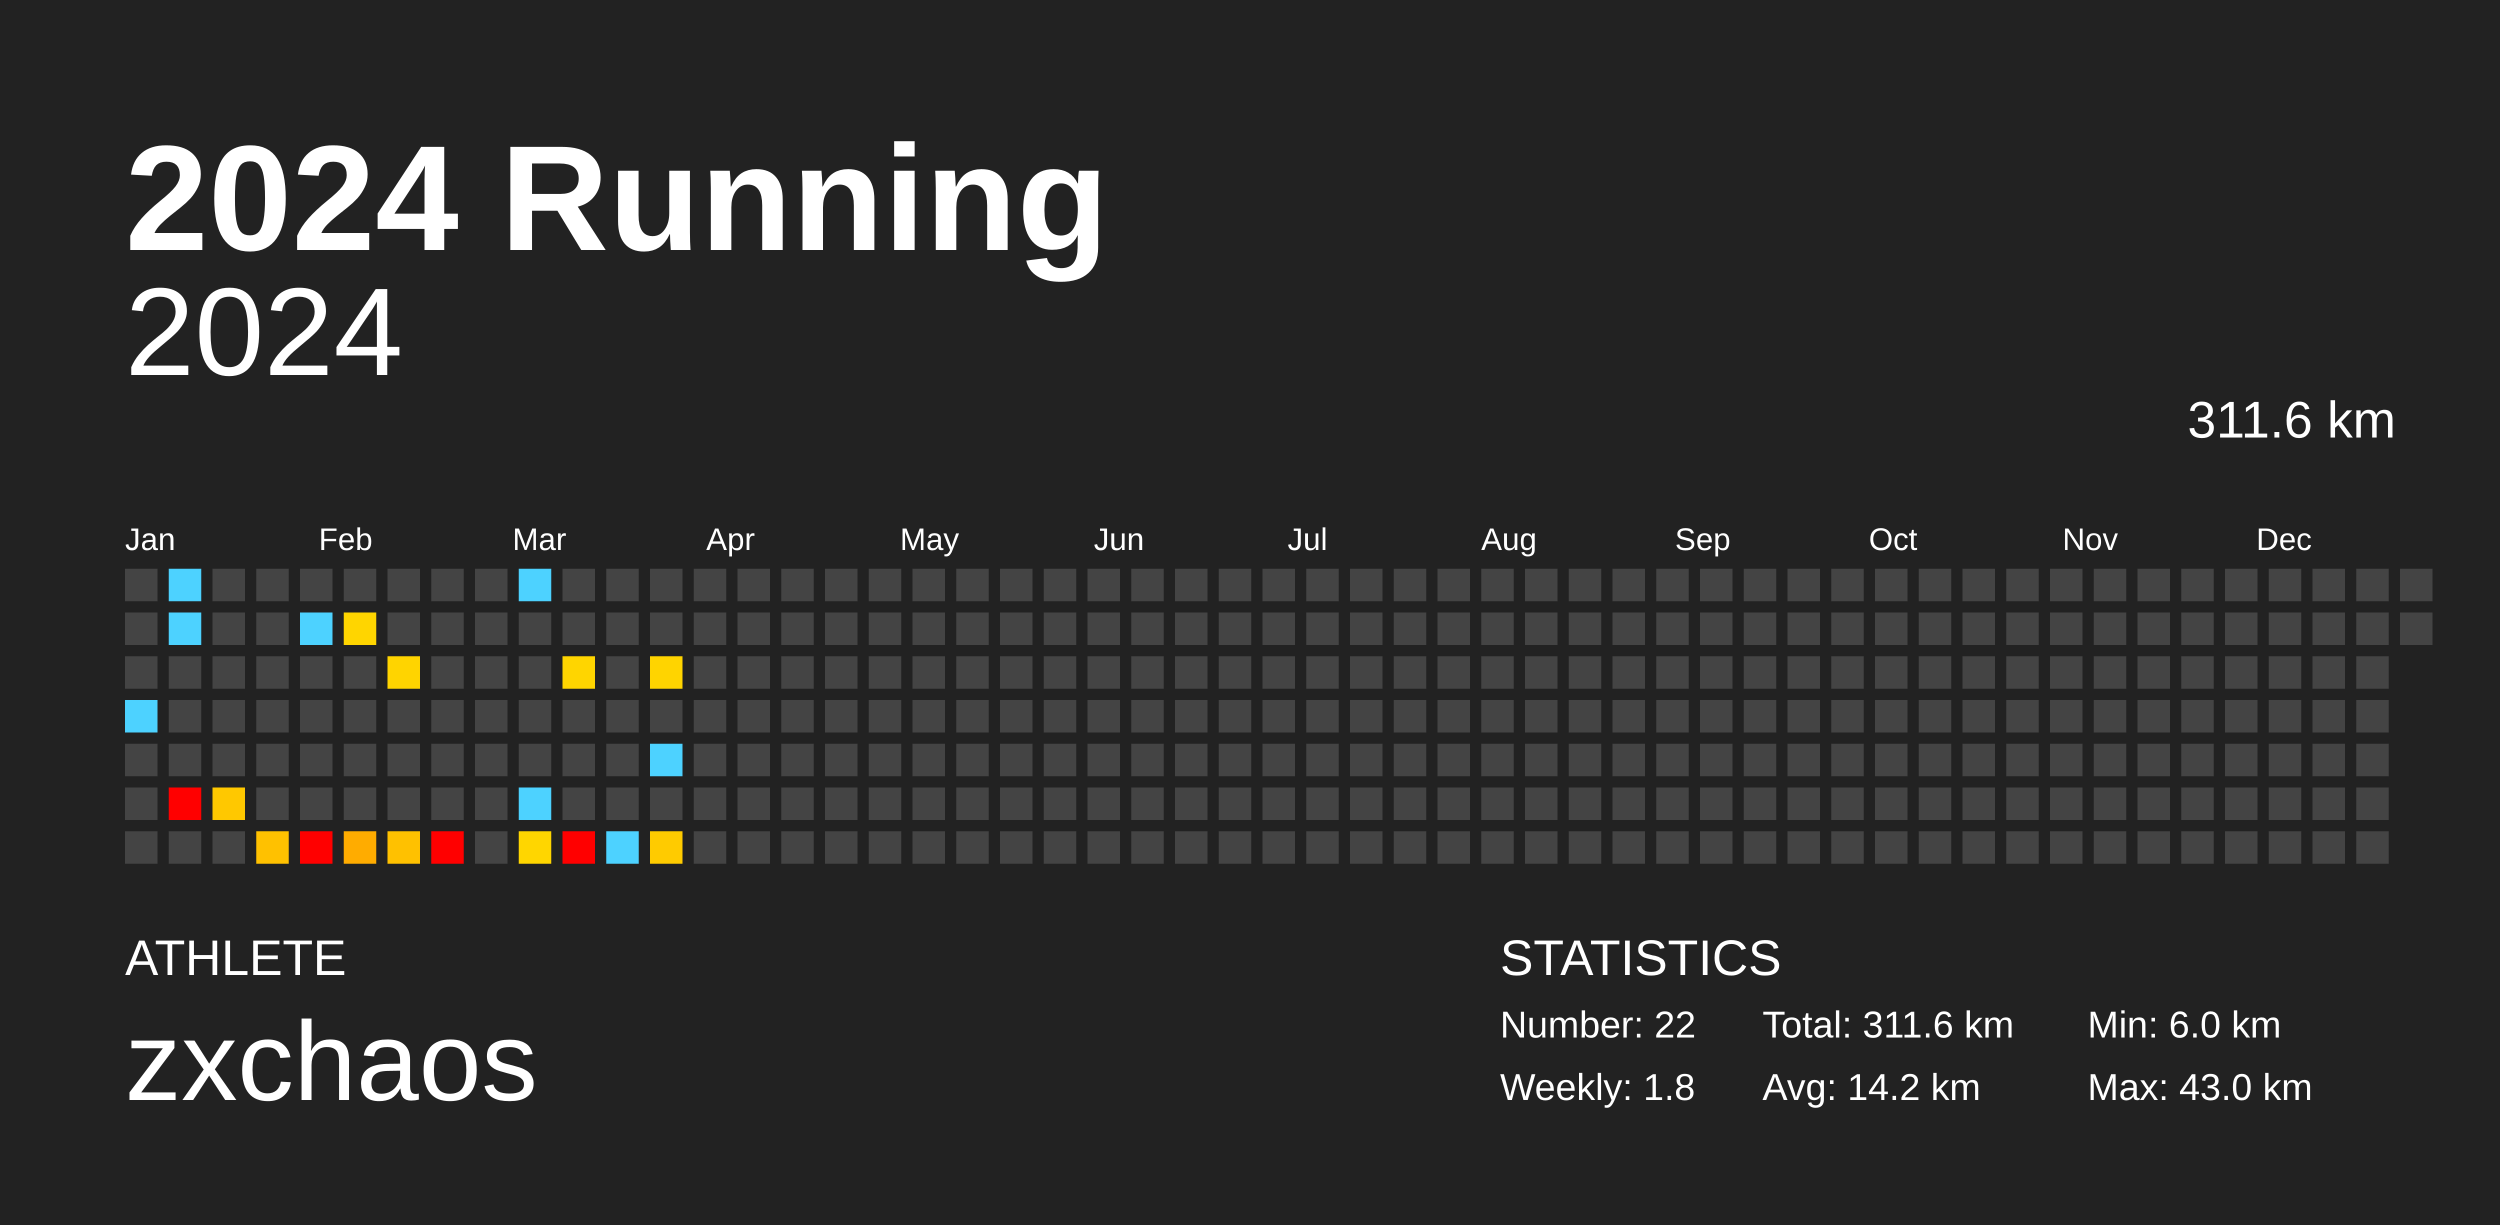
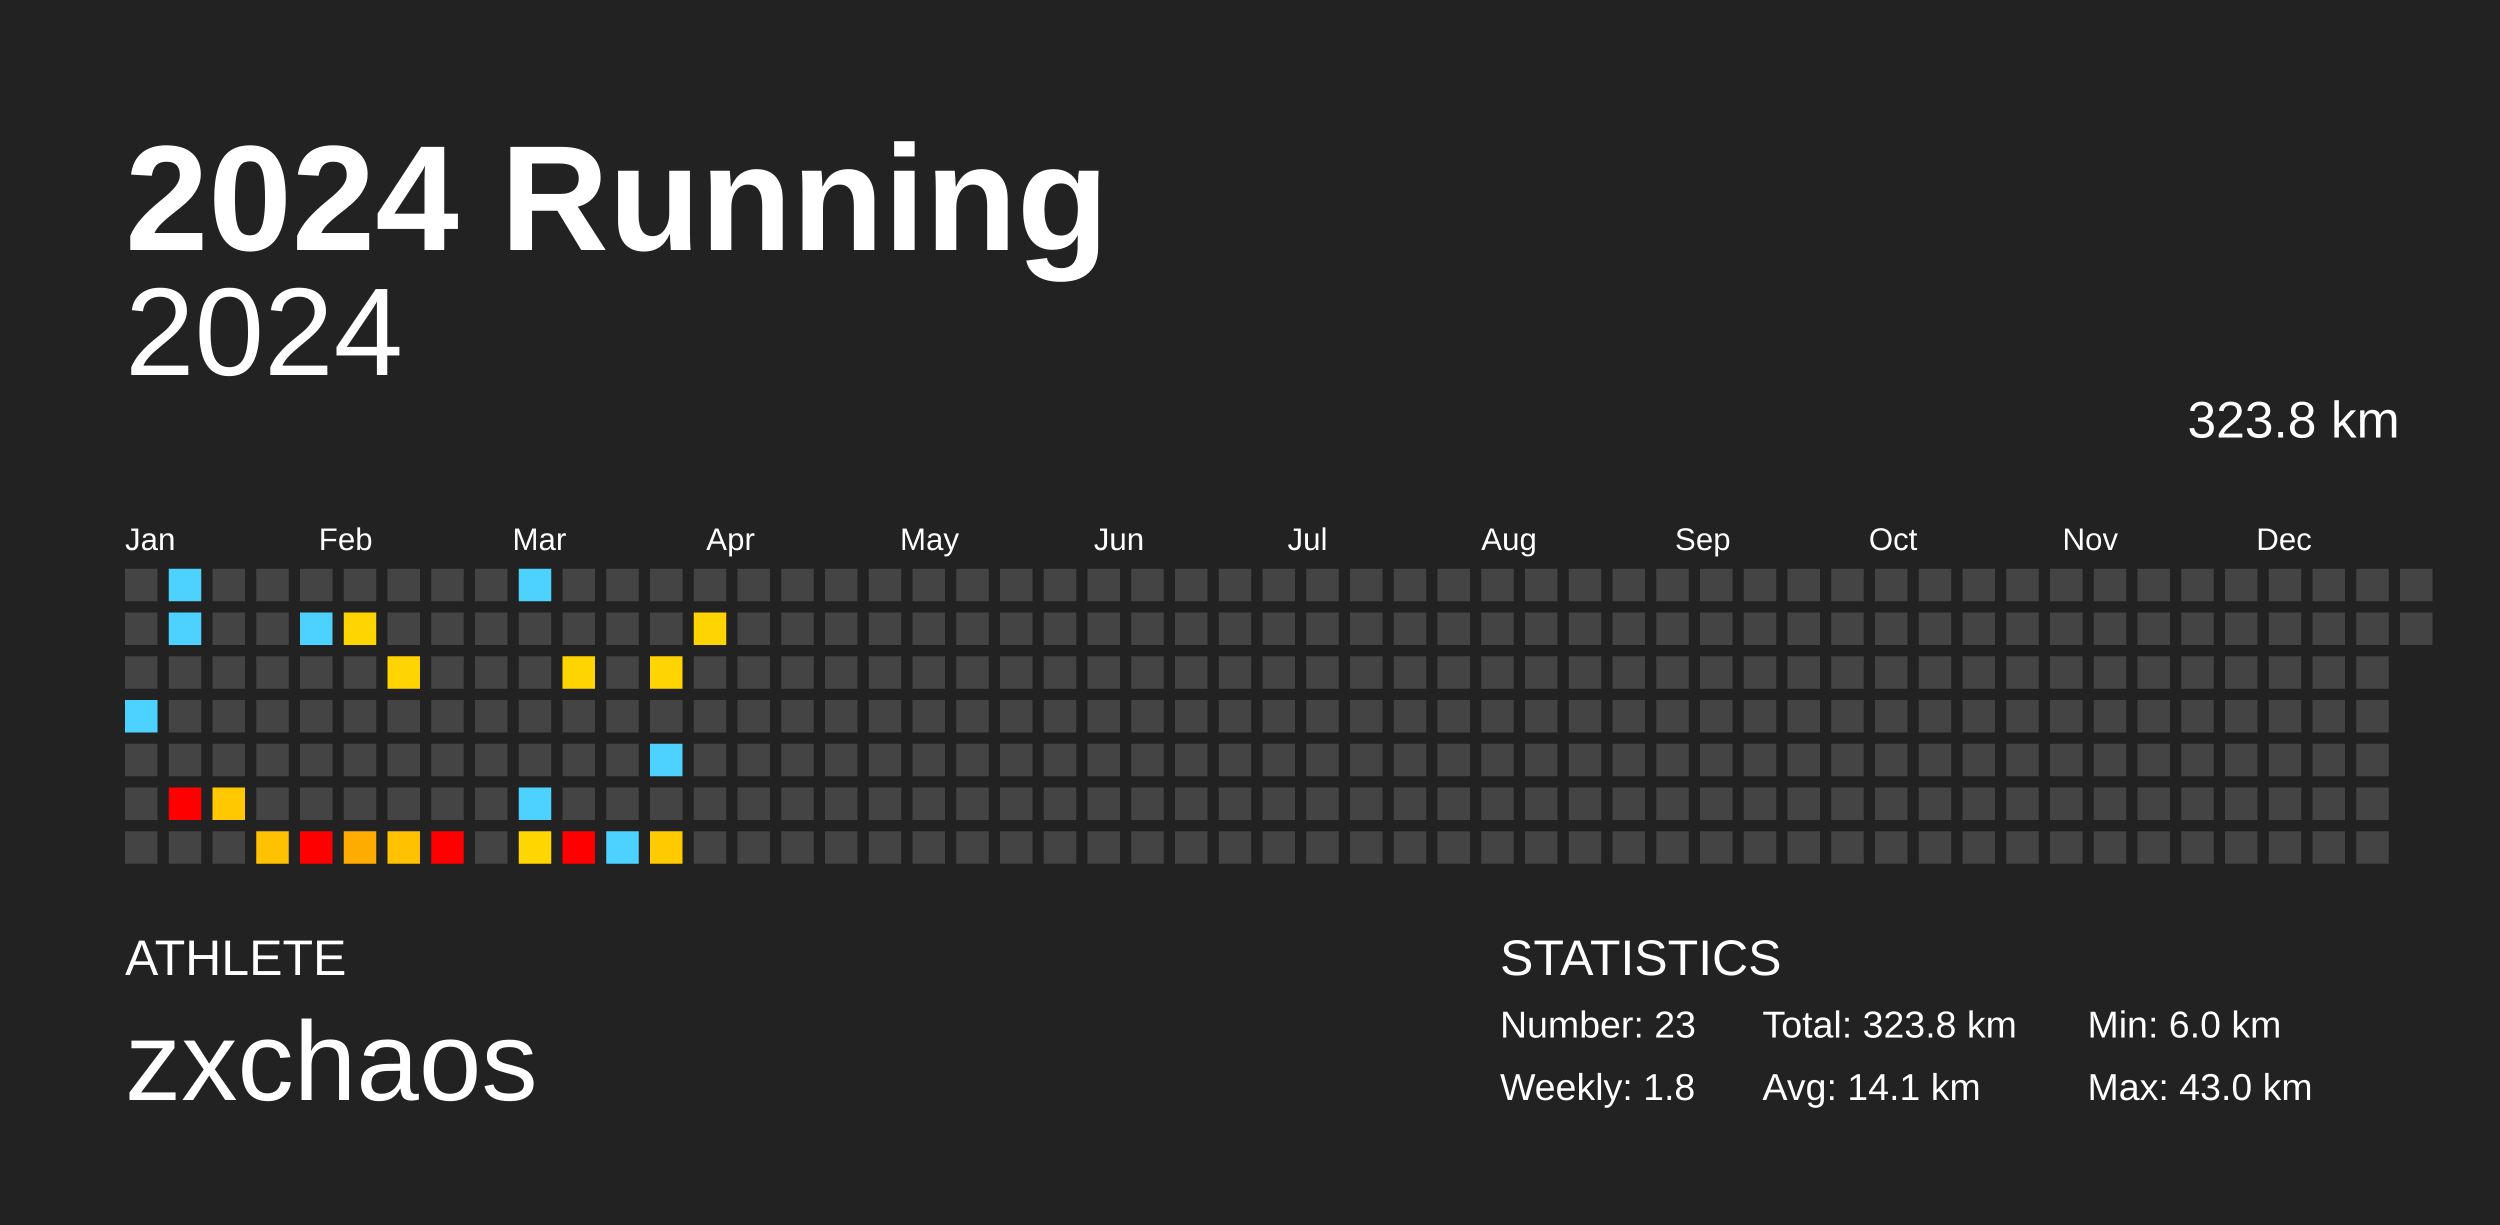
<svg xmlns="http://www.w3.org/2000/svg" baseProfile="full" height="98mm" version="1.1" viewBox="0,0,200,98" width="200mm">
  <defs />
  <rect fill="#222222" height="98" width="200" x="0" y="0" />
  <text fill="#FFFFFF" style="font-size:12px; font-family:Arial; font-weight:bold;" x="10" y="20">2024 Running</text>
  <text fill="#FFFFFF" style="font-size:4px; font-family:Arial" x="10" y="78">ATHLETE</text>
  <text fill="#FFFFFF" style="font-size:9px; font-family:Arial" x="10" y="88">zxchaos</text>
  <text fill="#FFFFFF" style="font-size:4px; font-family:Arial" x="120" y="78">STATISTICS</text>
-   <text fill="#FFFFFF" style="font-size:3px; font-family:Arial" x="120" y="83">Number: 22</text>
+   <text fill="#FFFFFF" style="font-size:3px; font-family:Arial" x="120" y="83">Number: 23</text>
  <text fill="#FFFFFF" style="font-size:3px; font-family:Arial" x="120" y="88">Weekly: 1.8</text>
-   <text fill="#FFFFFF" style="font-size:3px; font-family:Arial" x="141" y="83">Total: 311.6 km</text>
-   <text fill="#FFFFFF" style="font-size:3px; font-family:Arial" x="141" y="88">Avg: 14.2 km</text>
+   <text fill="#FFFFFF" style="font-size:3px; font-family:Arial" x="141" y="83">Total: 323.8 km</text>
+   <text fill="#FFFFFF" style="font-size:3px; font-family:Arial" x="141" y="88">Avg: 14.1 km</text>
  <text fill="#FFFFFF" style="font-size:3px; font-family:Arial" x="167" y="83">Min: 6.0 km</text>
  <text fill="#FFFFFF" style="font-size:3px; font-family:Arial" x="167" y="88">Max: 43.0 km</text>
  <text alignment-baseline="hanging" fill="#FFFFFF" style="font-size:10.0px; font-family:Arial;" x="10" y="30">2024</text>
-   <text alignment-baseline="hanging" fill="#FFFFFF" style="font-size:4.125px; font-family:Arial;" x="175" y="35">311.6 km</text>
+   <text alignment-baseline="hanging" fill="#FFFFFF" style="font-size:4.125px; font-family:Arial;" x="175" y="35">323.8 km</text>
  <text fill="#FFFFFF" style="font-size:2.5px; font-family:Arial" x="10.0" y="44">Jan</text>
  <text fill="#FFFFFF" style="font-size:2.5px; font-family:Arial" x="25.5" y="44">Feb</text>
  <text fill="#FFFFFF" style="font-size:2.5px; font-family:Arial" x="41.0" y="44">Mar</text>
  <text fill="#FFFFFF" style="font-size:2.5px; font-family:Arial" x="56.5" y="44">Apr</text>
  <text fill="#FFFFFF" style="font-size:2.5px; font-family:Arial" x="72.0" y="44">May</text>
  <text fill="#FFFFFF" style="font-size:2.5px; font-family:Arial" x="87.5" y="44">Jun</text>
  <text fill="#FFFFFF" style="font-size:2.5px; font-family:Arial" x="103.0" y="44">Jul</text>
  <text fill="#FFFFFF" style="font-size:2.5px; font-family:Arial" x="118.5" y="44">Aug</text>
  <text fill="#FFFFFF" style="font-size:2.5px; font-family:Arial" x="134.0" y="44">Sep</text>
  <text fill="#FFFFFF" style="font-size:2.5px; font-family:Arial" x="149.5" y="44">Oct</text>
  <text fill="#FFFFFF" style="font-size:2.5px; font-family:Arial" x="165.0" y="44">Nov</text>
  <text fill="#FFFFFF" style="font-size:2.5px; font-family:Arial" x="180.5" y="44">Dec</text>
  <rect fill="#444444" height="2.6" width="2.6" x="10.0" y="45.5" />
  <rect fill="#444444" height="2.6" width="2.6" x="10.0" y="49.0" />
  <rect fill="#444444" height="2.6" width="2.6" x="10.0" y="52.5" />
  <rect fill="#4dd2ff" height="2.6" width="2.6" x="10.0" y="56.0" />
  <rect fill="#444444" height="2.6" width="2.6" x="10.0" y="59.5" />
  <rect fill="#444444" height="2.6" width="2.6" x="10.0" y="63.0" />
  <rect fill="#444444" height="2.6" width="2.6" x="10.0" y="66.5" />
  <rect fill="#4dd2ff" height="2.6" width="2.6" x="13.5" y="45.5" />
  <rect fill="#4dd2ff" height="2.6" width="2.6" x="13.5" y="49.0" />
  <rect fill="#444444" height="2.6" width="2.6" x="13.5" y="52.5" />
  <rect fill="#444444" height="2.6" width="2.6" x="13.5" y="56.0" />
  <rect fill="#444444" height="2.6" width="2.6" x="13.5" y="59.5" />
  <rect fill="red" height="2.6" width="2.6" x="13.5" y="63.0" />
  <rect fill="#444444" height="2.6" width="2.6" x="13.5" y="66.5" />
  <rect fill="#444444" height="2.6" width="2.6" x="17.0" y="45.5" />
  <rect fill="#444444" height="2.6" width="2.6" x="17.0" y="49.0" />
  <rect fill="#444444" height="2.6" width="2.6" x="17.0" y="52.5" />
  <rect fill="#444444" height="2.6" width="2.6" x="17.0" y="56.0" />
  <rect fill="#444444" height="2.6" width="2.6" x="17.0" y="59.5" />
  <rect fill="#ffc800" height="2.6" width="2.6" x="17.0" y="63.0" />
  <rect fill="#444444" height="2.6" width="2.6" x="17.0" y="66.5" />
  <rect fill="#444444" height="2.6" width="2.6" x="20.5" y="45.5" />
  <rect fill="#444444" height="2.6" width="2.6" x="20.5" y="49.0" />
  <rect fill="#444444" height="2.6" width="2.6" x="20.5" y="52.5" />
  <rect fill="#444444" height="2.6" width="2.6" x="20.5" y="56.0" />
  <rect fill="#444444" height="2.6" width="2.6" x="20.5" y="59.5" />
  <rect fill="#444444" height="2.6" width="2.6" x="20.5" y="63.0" />
  <rect fill="#ffc100" height="2.6" width="2.6" x="20.5" y="66.5" />
  <rect fill="#444444" height="2.6" width="2.6" x="24.0" y="45.5" />
  <rect fill="#4dd2ff" height="2.6" width="2.6" x="24.0" y="49.0" />
  <rect fill="#444444" height="2.6" width="2.6" x="24.0" y="52.5" />
  <rect fill="#444444" height="2.6" width="2.6" x="24.0" y="56.0" />
  <rect fill="#444444" height="2.6" width="2.6" x="24.0" y="59.5" />
  <rect fill="#444444" height="2.6" width="2.6" x="24.0" y="63.0" />
  <rect fill="red" height="2.6" width="2.6" x="24.0" y="66.5" />
  <rect fill="#444444" height="2.6" width="2.6" x="27.5" y="45.5" />
  <rect fill="#ffd500" height="2.6" width="2.6" x="27.5" y="49.0" />
  <rect fill="#444444" height="2.6" width="2.6" x="27.5" y="52.5" />
  <rect fill="#444444" height="2.6" width="2.6" x="27.5" y="56.0" />
  <rect fill="#444444" height="2.6" width="2.6" x="27.5" y="59.5" />
  <rect fill="#444444" height="2.6" width="2.6" x="27.5" y="63.0" />
  <rect fill="#ffac00" height="2.6" width="2.6" x="27.5" y="66.5" />
  <rect fill="#444444" height="2.6" width="2.6" x="31.0" y="45.5" />
  <rect fill="#444444" height="2.6" width="2.6" x="31.0" y="49.0" />
  <rect fill="#ffd400" height="2.6" width="2.6" x="31.0" y="52.5" />
  <rect fill="#444444" height="2.6" width="2.6" x="31.0" y="56.0" />
  <rect fill="#444444" height="2.6" width="2.6" x="31.0" y="59.5" />
  <rect fill="#444444" height="2.6" width="2.6" x="31.0" y="63.0" />
  <rect fill="#ffc100" height="2.6" width="2.6" x="31.0" y="66.5" />
  <rect fill="#444444" height="2.6" width="2.6" x="34.5" y="45.5" />
  <rect fill="#444444" height="2.6" width="2.6" x="34.5" y="49.0" />
  <rect fill="#444444" height="2.6" width="2.6" x="34.5" y="52.5" />
  <rect fill="#444444" height="2.6" width="2.6" x="34.5" y="56.0" />
  <rect fill="#444444" height="2.6" width="2.6" x="34.5" y="59.5" />
  <rect fill="#444444" height="2.6" width="2.6" x="34.5" y="63.0" />
  <rect fill="red" height="2.6" width="2.6" x="34.5" y="66.5" />
  <rect fill="#444444" height="2.6" width="2.6" x="38.0" y="45.5" />
  <rect fill="#444444" height="2.6" width="2.6" x="38.0" y="49.0" />
  <rect fill="#444444" height="2.6" width="2.6" x="38.0" y="52.5" />
  <rect fill="#444444" height="2.6" width="2.6" x="38.0" y="56.0" />
  <rect fill="#444444" height="2.6" width="2.6" x="38.0" y="59.5" />
  <rect fill="#444444" height="2.6" width="2.6" x="38.0" y="63.0" />
  <rect fill="#444444" height="2.6" width="2.6" x="38.0" y="66.5" />
  <rect fill="#4dd2ff" height="2.6" width="2.6" x="41.5" y="45.5" />
  <rect fill="#444444" height="2.6" width="2.6" x="41.5" y="49.0" />
  <rect fill="#444444" height="2.6" width="2.6" x="41.5" y="52.5" />
  <rect fill="#444444" height="2.6" width="2.6" x="41.5" y="56.0" />
  <rect fill="#444444" height="2.6" width="2.6" x="41.5" y="59.5" />
  <rect fill="#4dd2ff" height="2.6" width="2.6" x="41.5" y="63.0" />
  <rect fill="#ffd600" height="2.6" width="2.6" x="41.5" y="66.5" />
  <rect fill="#444444" height="2.6" width="2.6" x="45.0" y="45.5" />
  <rect fill="#444444" height="2.6" width="2.6" x="45.0" y="49.0" />
  <rect fill="#ffd500" height="2.6" width="2.6" x="45.0" y="52.5" />
  <rect fill="#444444" height="2.6" width="2.6" x="45.0" y="56.0" />
  <rect fill="#444444" height="2.6" width="2.6" x="45.0" y="59.5" />
  <rect fill="#444444" height="2.6" width="2.6" x="45.0" y="63.0" />
  <rect fill="red" height="2.6" width="2.6" x="45.0" y="66.5" />
  <rect fill="#444444" height="2.6" width="2.6" x="48.5" y="45.5" />
  <rect fill="#444444" height="2.6" width="2.6" x="48.5" y="49.0" />
  <rect fill="#444444" height="2.6" width="2.6" x="48.5" y="52.5" />
  <rect fill="#444444" height="2.6" width="2.6" x="48.5" y="56.0" />
  <rect fill="#444444" height="2.6" width="2.6" x="48.5" y="59.5" />
  <rect fill="#444444" height="2.6" width="2.6" x="48.5" y="63.0" />
  <rect fill="#4dd2ff" height="2.6" width="2.6" x="48.5" y="66.5" />
  <rect fill="#444444" height="2.6" width="2.6" x="52.0" y="45.5" />
  <rect fill="#444444" height="2.6" width="2.6" x="52.0" y="49.0" />
  <rect fill="#ffd400" height="2.6" width="2.6" x="52.0" y="52.5" />
  <rect fill="#444444" height="2.6" width="2.6" x="52.0" y="56.0" />
  <rect fill="#4dd2ff" height="2.6" width="2.6" x="52.0" y="59.5" />
  <rect fill="#444444" height="2.6" width="2.6" x="52.0" y="63.0" />
  <rect fill="#ffcb00" height="2.6" width="2.6" x="52.0" y="66.5" />
  <rect fill="#444444" height="2.6" width="2.6" x="55.5" y="45.5" />
-   <rect fill="#444444" height="2.6" width="2.6" x="55.5" y="49.0" />
+   <rect fill="#ffd400" height="2.6" width="2.6" x="55.5" y="49.0" />
  <rect fill="#444444" height="2.6" width="2.6" x="55.5" y="52.5" />
  <rect fill="#444444" height="2.6" width="2.6" x="55.5" y="56.0" />
  <rect fill="#444444" height="2.6" width="2.6" x="55.5" y="59.5" />
  <rect fill="#444444" height="2.6" width="2.6" x="55.5" y="63.0" />
  <rect fill="#444444" height="2.6" width="2.6" x="55.5" y="66.5" />
  <rect fill="#444444" height="2.6" width="2.6" x="59.0" y="45.5" />
  <rect fill="#444444" height="2.6" width="2.6" x="59.0" y="49.0" />
  <rect fill="#444444" height="2.6" width="2.6" x="59.0" y="52.5" />
  <rect fill="#444444" height="2.6" width="2.6" x="59.0" y="56.0" />
  <rect fill="#444444" height="2.6" width="2.6" x="59.0" y="59.5" />
  <rect fill="#444444" height="2.6" width="2.6" x="59.0" y="63.0" />
  <rect fill="#444444" height="2.6" width="2.6" x="59.0" y="66.5" />
  <rect fill="#444444" height="2.6" width="2.6" x="62.5" y="45.5" />
  <rect fill="#444444" height="2.6" width="2.6" x="62.5" y="49.0" />
  <rect fill="#444444" height="2.6" width="2.6" x="62.5" y="52.5" />
  <rect fill="#444444" height="2.6" width="2.6" x="62.5" y="56.0" />
  <rect fill="#444444" height="2.6" width="2.6" x="62.5" y="59.5" />
  <rect fill="#444444" height="2.6" width="2.6" x="62.5" y="63.0" />
  <rect fill="#444444" height="2.6" width="2.6" x="62.5" y="66.5" />
  <rect fill="#444444" height="2.6" width="2.6" x="66.0" y="45.5" />
  <rect fill="#444444" height="2.6" width="2.6" x="66.0" y="49.0" />
  <rect fill="#444444" height="2.6" width="2.6" x="66.0" y="52.5" />
  <rect fill="#444444" height="2.6" width="2.6" x="66.0" y="56.0" />
  <rect fill="#444444" height="2.6" width="2.6" x="66.0" y="59.5" />
  <rect fill="#444444" height="2.6" width="2.6" x="66.0" y="63.0" />
  <rect fill="#444444" height="2.6" width="2.6" x="66.0" y="66.5" />
  <rect fill="#444444" height="2.6" width="2.6" x="69.5" y="45.5" />
  <rect fill="#444444" height="2.6" width="2.6" x="69.5" y="49.0" />
  <rect fill="#444444" height="2.6" width="2.6" x="69.5" y="52.5" />
  <rect fill="#444444" height="2.6" width="2.6" x="69.5" y="56.0" />
  <rect fill="#444444" height="2.6" width="2.6" x="69.5" y="59.5" />
  <rect fill="#444444" height="2.6" width="2.6" x="69.5" y="63.0" />
  <rect fill="#444444" height="2.6" width="2.6" x="69.5" y="66.5" />
  <rect fill="#444444" height="2.6" width="2.6" x="73.0" y="45.5" />
  <rect fill="#444444" height="2.6" width="2.6" x="73.0" y="49.0" />
  <rect fill="#444444" height="2.6" width="2.6" x="73.0" y="52.5" />
  <rect fill="#444444" height="2.6" width="2.6" x="73.0" y="56.0" />
  <rect fill="#444444" height="2.6" width="2.6" x="73.0" y="59.5" />
  <rect fill="#444444" height="2.6" width="2.6" x="73.0" y="63.0" />
  <rect fill="#444444" height="2.6" width="2.6" x="73.0" y="66.5" />
  <rect fill="#444444" height="2.6" width="2.6" x="76.5" y="45.5" />
  <rect fill="#444444" height="2.6" width="2.6" x="76.5" y="49.0" />
  <rect fill="#444444" height="2.6" width="2.6" x="76.5" y="52.5" />
  <rect fill="#444444" height="2.6" width="2.6" x="76.5" y="56.0" />
  <rect fill="#444444" height="2.6" width="2.6" x="76.5" y="59.5" />
  <rect fill="#444444" height="2.6" width="2.6" x="76.5" y="63.0" />
  <rect fill="#444444" height="2.6" width="2.6" x="76.5" y="66.5" />
  <rect fill="#444444" height="2.6" width="2.6" x="80.0" y="45.5" />
  <rect fill="#444444" height="2.6" width="2.6" x="80.0" y="49.0" />
  <rect fill="#444444" height="2.6" width="2.6" x="80.0" y="52.5" />
  <rect fill="#444444" height="2.6" width="2.6" x="80.0" y="56.0" />
  <rect fill="#444444" height="2.6" width="2.6" x="80.0" y="59.5" />
  <rect fill="#444444" height="2.6" width="2.6" x="80.0" y="63.0" />
  <rect fill="#444444" height="2.6" width="2.6" x="80.0" y="66.5" />
  <rect fill="#444444" height="2.6" width="2.6" x="83.5" y="45.5" />
  <rect fill="#444444" height="2.6" width="2.6" x="83.5" y="49.0" />
  <rect fill="#444444" height="2.6" width="2.6" x="83.5" y="52.5" />
  <rect fill="#444444" height="2.6" width="2.6" x="83.5" y="56.0" />
  <rect fill="#444444" height="2.6" width="2.6" x="83.5" y="59.5" />
  <rect fill="#444444" height="2.6" width="2.6" x="83.5" y="63.0" />
  <rect fill="#444444" height="2.6" width="2.6" x="83.5" y="66.5" />
  <rect fill="#444444" height="2.6" width="2.6" x="87.0" y="45.5" />
  <rect fill="#444444" height="2.6" width="2.6" x="87.0" y="49.0" />
  <rect fill="#444444" height="2.6" width="2.6" x="87.0" y="52.5" />
  <rect fill="#444444" height="2.6" width="2.6" x="87.0" y="56.0" />
  <rect fill="#444444" height="2.6" width="2.6" x="87.0" y="59.5" />
  <rect fill="#444444" height="2.6" width="2.6" x="87.0" y="63.0" />
  <rect fill="#444444" height="2.6" width="2.6" x="87.0" y="66.5" />
  <rect fill="#444444" height="2.6" width="2.6" x="90.5" y="45.5" />
  <rect fill="#444444" height="2.6" width="2.6" x="90.5" y="49.0" />
  <rect fill="#444444" height="2.6" width="2.6" x="90.5" y="52.5" />
  <rect fill="#444444" height="2.6" width="2.6" x="90.5" y="56.0" />
  <rect fill="#444444" height="2.6" width="2.6" x="90.5" y="59.5" />
  <rect fill="#444444" height="2.6" width="2.6" x="90.5" y="63.0" />
  <rect fill="#444444" height="2.6" width="2.6" x="90.5" y="66.5" />
  <rect fill="#444444" height="2.6" width="2.6" x="94.0" y="45.5" />
  <rect fill="#444444" height="2.6" width="2.6" x="94.0" y="49.0" />
  <rect fill="#444444" height="2.6" width="2.6" x="94.0" y="52.5" />
  <rect fill="#444444" height="2.6" width="2.6" x="94.0" y="56.0" />
  <rect fill="#444444" height="2.6" width="2.6" x="94.0" y="59.5" />
  <rect fill="#444444" height="2.6" width="2.6" x="94.0" y="63.0" />
  <rect fill="#444444" height="2.6" width="2.6" x="94.0" y="66.5" />
  <rect fill="#444444" height="2.6" width="2.6" x="97.5" y="45.5" />
  <rect fill="#444444" height="2.6" width="2.6" x="97.5" y="49.0" />
  <rect fill="#444444" height="2.6" width="2.6" x="97.5" y="52.5" />
  <rect fill="#444444" height="2.6" width="2.6" x="97.5" y="56.0" />
  <rect fill="#444444" height="2.6" width="2.6" x="97.5" y="59.5" />
  <rect fill="#444444" height="2.6" width="2.6" x="97.5" y="63.0" />
  <rect fill="#444444" height="2.6" width="2.6" x="97.5" y="66.5" />
  <rect fill="#444444" height="2.6" width="2.6" x="101.0" y="45.5" />
  <rect fill="#444444" height="2.6" width="2.6" x="101.0" y="49.0" />
  <rect fill="#444444" height="2.6" width="2.6" x="101.0" y="52.5" />
  <rect fill="#444444" height="2.6" width="2.6" x="101.0" y="56.0" />
  <rect fill="#444444" height="2.6" width="2.6" x="101.0" y="59.5" />
  <rect fill="#444444" height="2.6" width="2.6" x="101.0" y="63.0" />
  <rect fill="#444444" height="2.6" width="2.6" x="101.0" y="66.5" />
  <rect fill="#444444" height="2.6" width="2.6" x="104.5" y="45.5" />
  <rect fill="#444444" height="2.6" width="2.6" x="104.5" y="49.0" />
  <rect fill="#444444" height="2.6" width="2.6" x="104.5" y="52.5" />
  <rect fill="#444444" height="2.6" width="2.6" x="104.5" y="56.0" />
  <rect fill="#444444" height="2.6" width="2.6" x="104.5" y="59.5" />
  <rect fill="#444444" height="2.6" width="2.6" x="104.5" y="63.0" />
  <rect fill="#444444" height="2.6" width="2.6" x="104.5" y="66.5" />
  <rect fill="#444444" height="2.6" width="2.6" x="108.0" y="45.5" />
  <rect fill="#444444" height="2.6" width="2.6" x="108.0" y="49.0" />
  <rect fill="#444444" height="2.6" width="2.6" x="108.0" y="52.5" />
  <rect fill="#444444" height="2.6" width="2.6" x="108.0" y="56.0" />
  <rect fill="#444444" height="2.6" width="2.6" x="108.0" y="59.5" />
  <rect fill="#444444" height="2.6" width="2.6" x="108.0" y="63.0" />
  <rect fill="#444444" height="2.6" width="2.6" x="108.0" y="66.5" />
  <rect fill="#444444" height="2.6" width="2.6" x="111.5" y="45.5" />
  <rect fill="#444444" height="2.6" width="2.6" x="111.5" y="49.0" />
  <rect fill="#444444" height="2.6" width="2.6" x="111.5" y="52.5" />
  <rect fill="#444444" height="2.6" width="2.6" x="111.5" y="56.0" />
  <rect fill="#444444" height="2.6" width="2.6" x="111.5" y="59.5" />
  <rect fill="#444444" height="2.6" width="2.6" x="111.5" y="63.0" />
  <rect fill="#444444" height="2.6" width="2.6" x="111.5" y="66.5" />
  <rect fill="#444444" height="2.6" width="2.6" x="115.0" y="45.5" />
  <rect fill="#444444" height="2.6" width="2.6" x="115.0" y="49.0" />
  <rect fill="#444444" height="2.6" width="2.6" x="115.0" y="52.5" />
  <rect fill="#444444" height="2.6" width="2.6" x="115.0" y="56.0" />
  <rect fill="#444444" height="2.6" width="2.6" x="115.0" y="59.5" />
  <rect fill="#444444" height="2.6" width="2.6" x="115.0" y="63.0" />
  <rect fill="#444444" height="2.6" width="2.6" x="115.0" y="66.5" />
  <rect fill="#444444" height="2.6" width="2.6" x="118.5" y="45.5" />
  <rect fill="#444444" height="2.6" width="2.6" x="118.5" y="49.0" />
  <rect fill="#444444" height="2.6" width="2.6" x="118.5" y="52.5" />
  <rect fill="#444444" height="2.6" width="2.6" x="118.5" y="56.0" />
  <rect fill="#444444" height="2.6" width="2.6" x="118.5" y="59.5" />
  <rect fill="#444444" height="2.6" width="2.6" x="118.5" y="63.0" />
  <rect fill="#444444" height="2.6" width="2.6" x="118.5" y="66.5" />
  <rect fill="#444444" height="2.6" width="2.6" x="122.0" y="45.5" />
  <rect fill="#444444" height="2.6" width="2.6" x="122.0" y="49.0" />
  <rect fill="#444444" height="2.6" width="2.6" x="122.0" y="52.5" />
  <rect fill="#444444" height="2.6" width="2.6" x="122.0" y="56.0" />
  <rect fill="#444444" height="2.6" width="2.6" x="122.0" y="59.5" />
  <rect fill="#444444" height="2.6" width="2.6" x="122.0" y="63.0" />
  <rect fill="#444444" height="2.6" width="2.6" x="122.0" y="66.5" />
  <rect fill="#444444" height="2.6" width="2.6" x="125.5" y="45.5" />
  <rect fill="#444444" height="2.6" width="2.6" x="125.5" y="49.0" />
  <rect fill="#444444" height="2.6" width="2.6" x="125.5" y="52.5" />
  <rect fill="#444444" height="2.6" width="2.6" x="125.5" y="56.0" />
  <rect fill="#444444" height="2.6" width="2.6" x="125.5" y="59.5" />
  <rect fill="#444444" height="2.6" width="2.6" x="125.5" y="63.0" />
  <rect fill="#444444" height="2.6" width="2.6" x="125.5" y="66.5" />
  <rect fill="#444444" height="2.6" width="2.6" x="129.0" y="45.5" />
  <rect fill="#444444" height="2.6" width="2.6" x="129.0" y="49.0" />
  <rect fill="#444444" height="2.6" width="2.6" x="129.0" y="52.5" />
  <rect fill="#444444" height="2.6" width="2.6" x="129.0" y="56.0" />
  <rect fill="#444444" height="2.6" width="2.6" x="129.0" y="59.5" />
  <rect fill="#444444" height="2.6" width="2.6" x="129.0" y="63.0" />
  <rect fill="#444444" height="2.6" width="2.6" x="129.0" y="66.5" />
  <rect fill="#444444" height="2.6" width="2.6" x="132.5" y="45.5" />
  <rect fill="#444444" height="2.6" width="2.6" x="132.5" y="49.0" />
  <rect fill="#444444" height="2.6" width="2.6" x="132.5" y="52.5" />
  <rect fill="#444444" height="2.6" width="2.6" x="132.5" y="56.0" />
  <rect fill="#444444" height="2.6" width="2.6" x="132.5" y="59.5" />
  <rect fill="#444444" height="2.6" width="2.6" x="132.5" y="63.0" />
  <rect fill="#444444" height="2.6" width="2.6" x="132.5" y="66.5" />
  <rect fill="#444444" height="2.6" width="2.6" x="136.0" y="45.5" />
  <rect fill="#444444" height="2.6" width="2.6" x="136.0" y="49.0" />
  <rect fill="#444444" height="2.6" width="2.6" x="136.0" y="52.5" />
  <rect fill="#444444" height="2.6" width="2.6" x="136.0" y="56.0" />
  <rect fill="#444444" height="2.6" width="2.6" x="136.0" y="59.5" />
  <rect fill="#444444" height="2.6" width="2.6" x="136.0" y="63.0" />
  <rect fill="#444444" height="2.6" width="2.6" x="136.0" y="66.5" />
  <rect fill="#444444" height="2.6" width="2.6" x="139.5" y="45.5" />
  <rect fill="#444444" height="2.6" width="2.6" x="139.5" y="49.0" />
  <rect fill="#444444" height="2.6" width="2.6" x="139.5" y="52.5" />
  <rect fill="#444444" height="2.6" width="2.6" x="139.5" y="56.0" />
  <rect fill="#444444" height="2.6" width="2.6" x="139.5" y="59.5" />
  <rect fill="#444444" height="2.6" width="2.6" x="139.5" y="63.0" />
  <rect fill="#444444" height="2.6" width="2.6" x="139.5" y="66.5" />
  <rect fill="#444444" height="2.6" width="2.6" x="143.0" y="45.5" />
  <rect fill="#444444" height="2.6" width="2.6" x="143.0" y="49.0" />
  <rect fill="#444444" height="2.6" width="2.6" x="143.0" y="52.5" />
  <rect fill="#444444" height="2.6" width="2.6" x="143.0" y="56.0" />
  <rect fill="#444444" height="2.6" width="2.6" x="143.0" y="59.5" />
  <rect fill="#444444" height="2.6" width="2.6" x="143.0" y="63.0" />
  <rect fill="#444444" height="2.6" width="2.6" x="143.0" y="66.5" />
  <rect fill="#444444" height="2.6" width="2.6" x="146.5" y="45.5" />
  <rect fill="#444444" height="2.6" width="2.6" x="146.5" y="49.0" />
  <rect fill="#444444" height="2.6" width="2.6" x="146.5" y="52.5" />
  <rect fill="#444444" height="2.6" width="2.6" x="146.5" y="56.0" />
  <rect fill="#444444" height="2.6" width="2.6" x="146.5" y="59.5" />
  <rect fill="#444444" height="2.6" width="2.6" x="146.5" y="63.0" />
  <rect fill="#444444" height="2.6" width="2.6" x="146.5" y="66.5" />
  <rect fill="#444444" height="2.6" width="2.6" x="150.0" y="45.5" />
  <rect fill="#444444" height="2.6" width="2.6" x="150.0" y="49.0" />
  <rect fill="#444444" height="2.6" width="2.6" x="150.0" y="52.5" />
  <rect fill="#444444" height="2.6" width="2.6" x="150.0" y="56.0" />
  <rect fill="#444444" height="2.6" width="2.6" x="150.0" y="59.5" />
  <rect fill="#444444" height="2.6" width="2.6" x="150.0" y="63.0" />
  <rect fill="#444444" height="2.6" width="2.6" x="150.0" y="66.5" />
  <rect fill="#444444" height="2.6" width="2.6" x="153.5" y="45.5" />
  <rect fill="#444444" height="2.6" width="2.6" x="153.5" y="49.0" />
  <rect fill="#444444" height="2.6" width="2.6" x="153.5" y="52.5" />
  <rect fill="#444444" height="2.6" width="2.6" x="153.5" y="56.0" />
  <rect fill="#444444" height="2.6" width="2.6" x="153.5" y="59.5" />
  <rect fill="#444444" height="2.6" width="2.6" x="153.5" y="63.0" />
  <rect fill="#444444" height="2.6" width="2.6" x="153.5" y="66.5" />
  <rect fill="#444444" height="2.6" width="2.6" x="157.0" y="45.5" />
  <rect fill="#444444" height="2.6" width="2.6" x="157.0" y="49.0" />
  <rect fill="#444444" height="2.6" width="2.6" x="157.0" y="52.5" />
  <rect fill="#444444" height="2.6" width="2.6" x="157.0" y="56.0" />
  <rect fill="#444444" height="2.6" width="2.6" x="157.0" y="59.5" />
  <rect fill="#444444" height="2.6" width="2.6" x="157.0" y="63.0" />
  <rect fill="#444444" height="2.6" width="2.6" x="157.0" y="66.5" />
  <rect fill="#444444" height="2.6" width="2.6" x="160.5" y="45.5" />
  <rect fill="#444444" height="2.6" width="2.6" x="160.5" y="49.0" />
  <rect fill="#444444" height="2.6" width="2.6" x="160.5" y="52.5" />
  <rect fill="#444444" height="2.6" width="2.6" x="160.5" y="56.0" />
  <rect fill="#444444" height="2.6" width="2.6" x="160.5" y="59.5" />
  <rect fill="#444444" height="2.6" width="2.6" x="160.5" y="63.0" />
  <rect fill="#444444" height="2.6" width="2.6" x="160.5" y="66.5" />
  <rect fill="#444444" height="2.6" width="2.6" x="164.0" y="45.5" />
  <rect fill="#444444" height="2.6" width="2.6" x="164.0" y="49.0" />
  <rect fill="#444444" height="2.6" width="2.6" x="164.0" y="52.5" />
  <rect fill="#444444" height="2.6" width="2.6" x="164.0" y="56.0" />
  <rect fill="#444444" height="2.6" width="2.6" x="164.0" y="59.5" />
  <rect fill="#444444" height="2.6" width="2.6" x="164.0" y="63.0" />
  <rect fill="#444444" height="2.6" width="2.6" x="164.0" y="66.5" />
  <rect fill="#444444" height="2.6" width="2.6" x="167.5" y="45.5" />
  <rect fill="#444444" height="2.6" width="2.6" x="167.5" y="49.0" />
  <rect fill="#444444" height="2.6" width="2.6" x="167.5" y="52.5" />
  <rect fill="#444444" height="2.6" width="2.6" x="167.5" y="56.0" />
  <rect fill="#444444" height="2.6" width="2.6" x="167.5" y="59.5" />
  <rect fill="#444444" height="2.6" width="2.6" x="167.5" y="63.0" />
  <rect fill="#444444" height="2.6" width="2.6" x="167.5" y="66.5" />
  <rect fill="#444444" height="2.6" width="2.6" x="171.0" y="45.5" />
  <rect fill="#444444" height="2.6" width="2.6" x="171.0" y="49.0" />
  <rect fill="#444444" height="2.6" width="2.6" x="171.0" y="52.5" />
  <rect fill="#444444" height="2.6" width="2.6" x="171.0" y="56.0" />
  <rect fill="#444444" height="2.6" width="2.6" x="171.0" y="59.5" />
  <rect fill="#444444" height="2.6" width="2.6" x="171.0" y="63.0" />
  <rect fill="#444444" height="2.6" width="2.6" x="171.0" y="66.5" />
  <rect fill="#444444" height="2.6" width="2.6" x="174.5" y="45.5" />
  <rect fill="#444444" height="2.6" width="2.6" x="174.5" y="49.0" />
  <rect fill="#444444" height="2.6" width="2.6" x="174.5" y="52.5" />
  <rect fill="#444444" height="2.6" width="2.6" x="174.5" y="56.0" />
  <rect fill="#444444" height="2.6" width="2.6" x="174.5" y="59.5" />
  <rect fill="#444444" height="2.6" width="2.6" x="174.5" y="63.0" />
  <rect fill="#444444" height="2.6" width="2.6" x="174.5" y="66.5" />
  <rect fill="#444444" height="2.6" width="2.6" x="178.0" y="45.5" />
  <rect fill="#444444" height="2.6" width="2.6" x="178.0" y="49.0" />
  <rect fill="#444444" height="2.6" width="2.6" x="178.0" y="52.5" />
  <rect fill="#444444" height="2.6" width="2.6" x="178.0" y="56.0" />
  <rect fill="#444444" height="2.6" width="2.6" x="178.0" y="59.5" />
  <rect fill="#444444" height="2.6" width="2.6" x="178.0" y="63.0" />
  <rect fill="#444444" height="2.6" width="2.6" x="178.0" y="66.5" />
  <rect fill="#444444" height="2.6" width="2.6" x="181.5" y="45.5" />
  <rect fill="#444444" height="2.6" width="2.6" x="181.5" y="49.0" />
  <rect fill="#444444" height="2.6" width="2.6" x="181.5" y="52.5" />
  <rect fill="#444444" height="2.6" width="2.6" x="181.5" y="56.0" />
  <rect fill="#444444" height="2.6" width="2.6" x="181.5" y="59.5" />
  <rect fill="#444444" height="2.6" width="2.6" x="181.5" y="63.0" />
  <rect fill="#444444" height="2.6" width="2.6" x="181.5" y="66.5" />
  <rect fill="#444444" height="2.6" width="2.6" x="185.0" y="45.5" />
  <rect fill="#444444" height="2.6" width="2.6" x="185.0" y="49.0" />
  <rect fill="#444444" height="2.6" width="2.6" x="185.0" y="52.5" />
  <rect fill="#444444" height="2.6" width="2.6" x="185.0" y="56.0" />
  <rect fill="#444444" height="2.6" width="2.6" x="185.0" y="59.5" />
  <rect fill="#444444" height="2.6" width="2.6" x="185.0" y="63.0" />
  <rect fill="#444444" height="2.6" width="2.6" x="185.0" y="66.5" />
  <rect fill="#444444" height="2.6" width="2.6" x="188.5" y="45.5" />
  <rect fill="#444444" height="2.6" width="2.6" x="188.5" y="49.0" />
  <rect fill="#444444" height="2.6" width="2.6" x="188.5" y="52.5" />
  <rect fill="#444444" height="2.6" width="2.6" x="188.5" y="56.0" />
  <rect fill="#444444" height="2.6" width="2.6" x="188.5" y="59.5" />
  <rect fill="#444444" height="2.6" width="2.6" x="188.5" y="63.0" />
  <rect fill="#444444" height="2.6" width="2.6" x="188.5" y="66.5" />
  <rect fill="#444444" height="2.6" width="2.6" x="192.0" y="45.5" />
  <rect fill="#444444" height="2.6" width="2.6" x="192.0" y="49.0" />
</svg>
